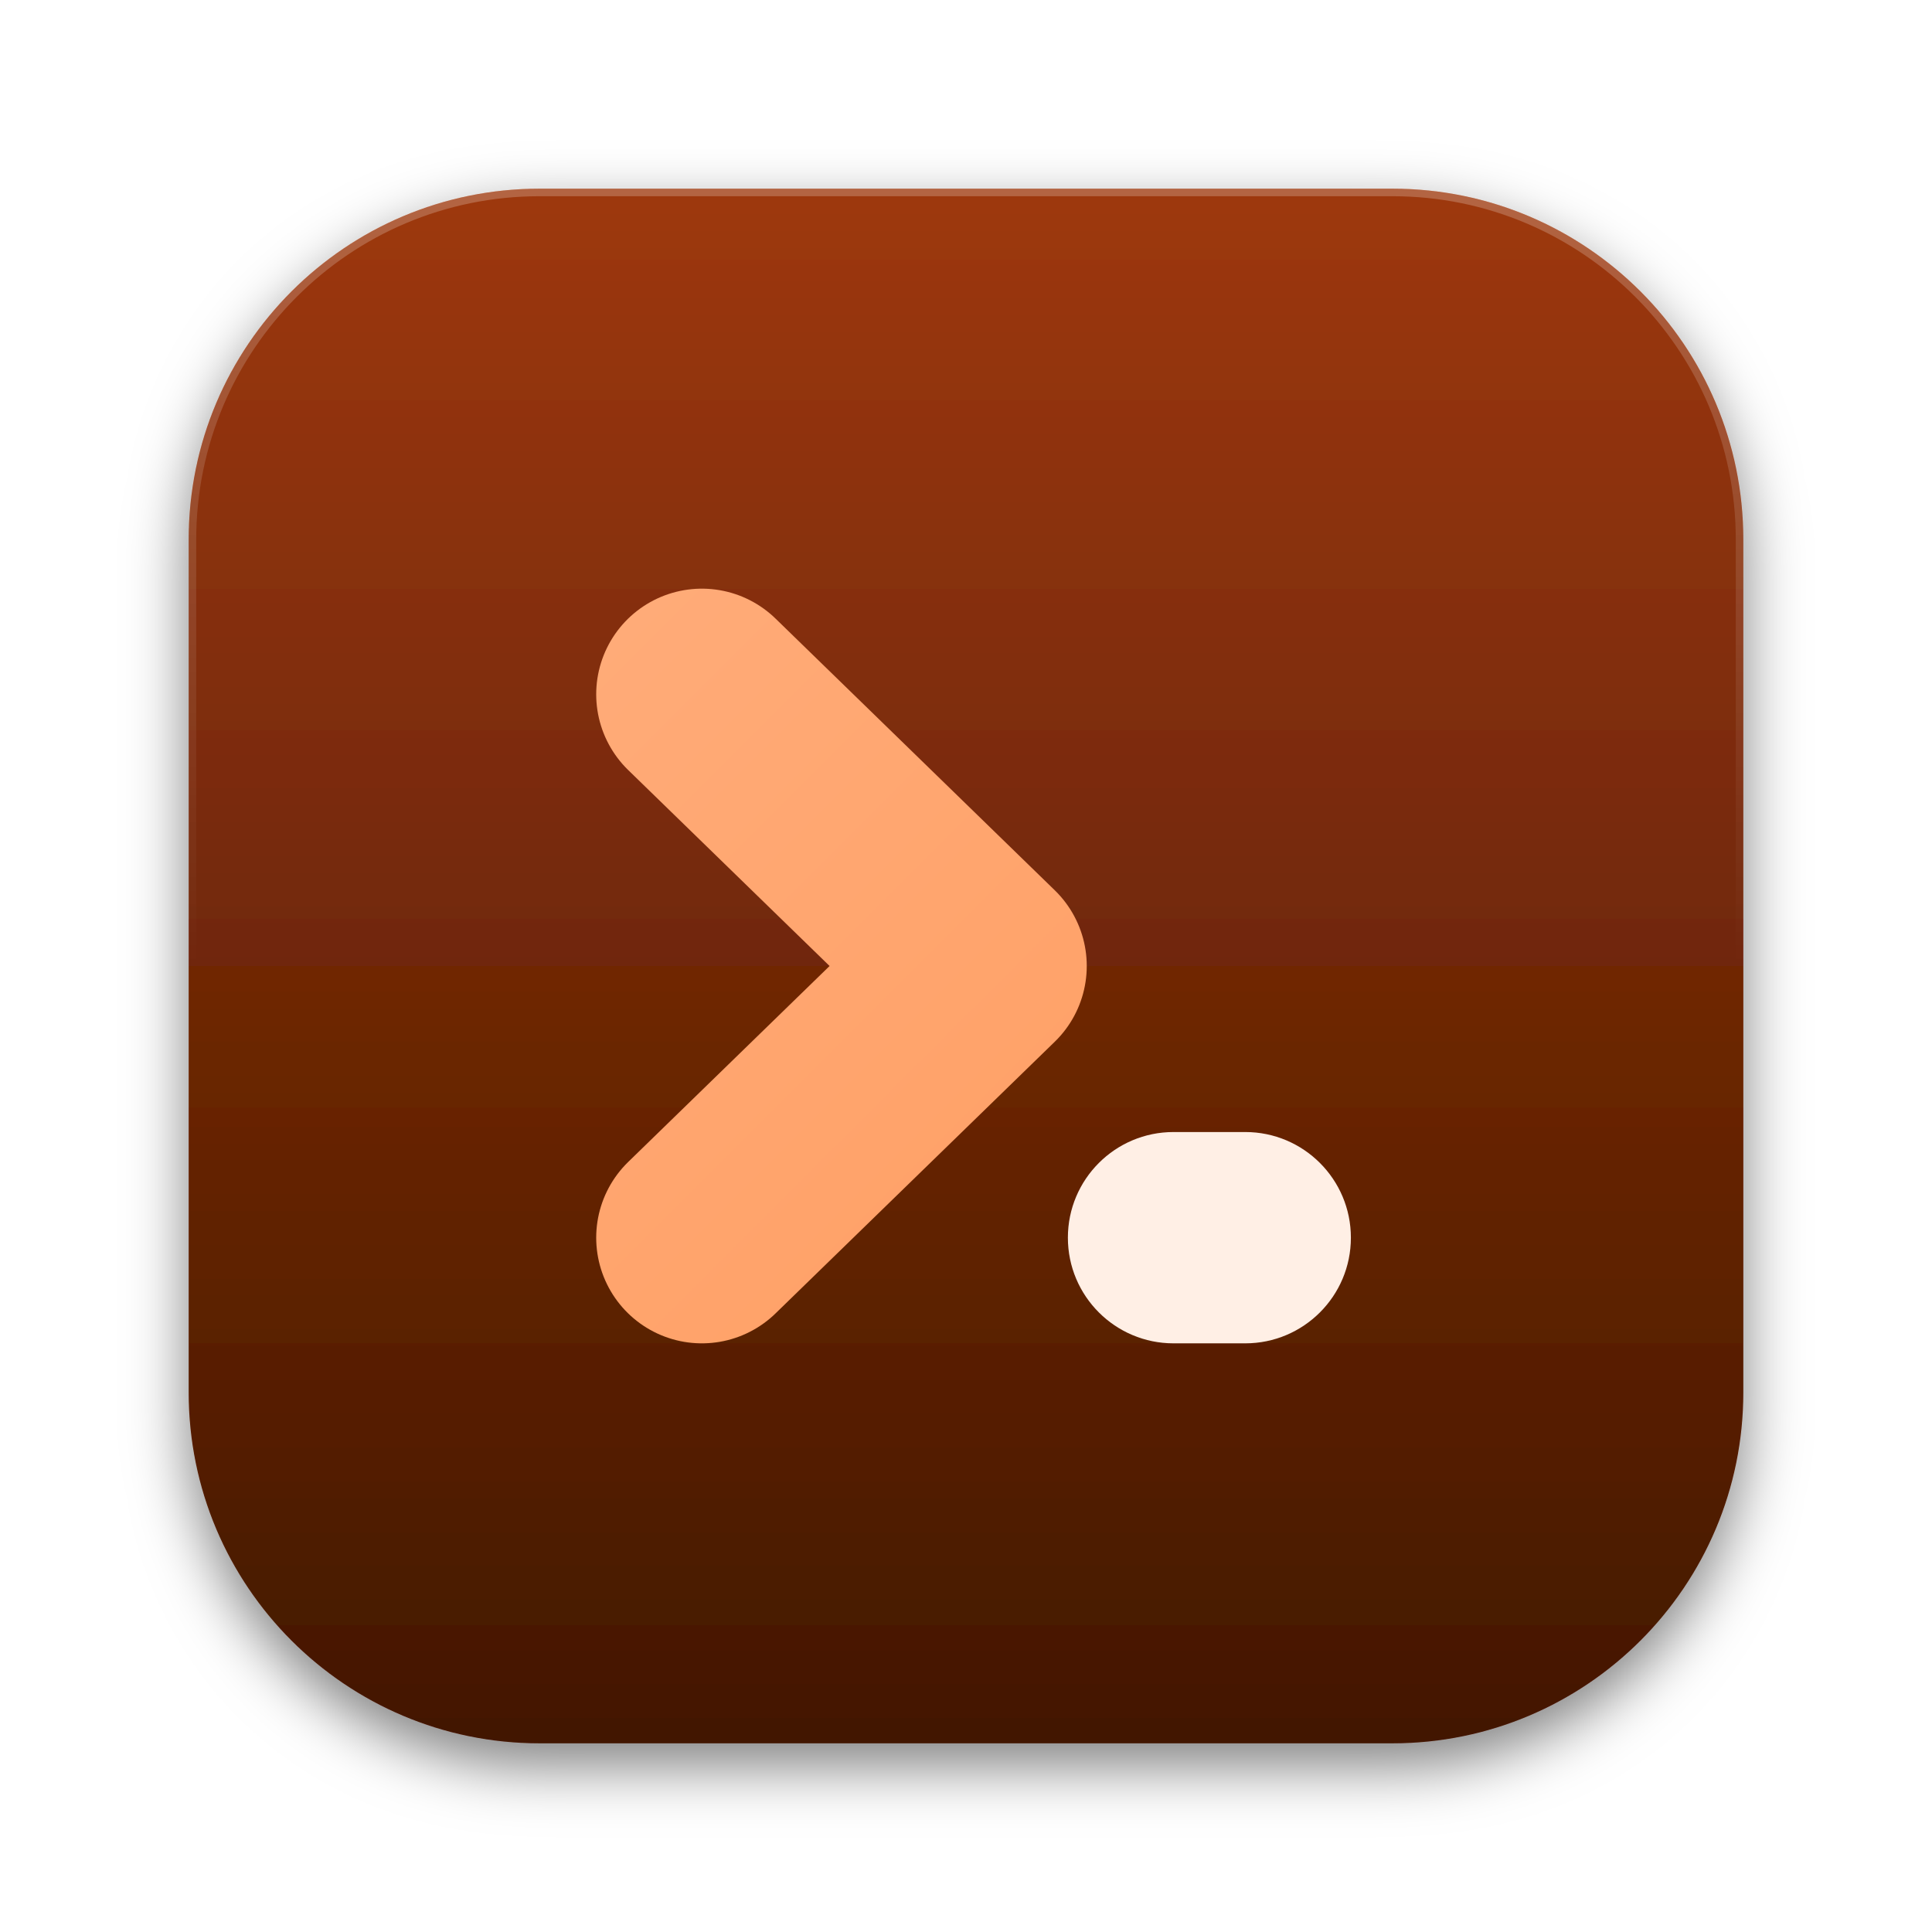
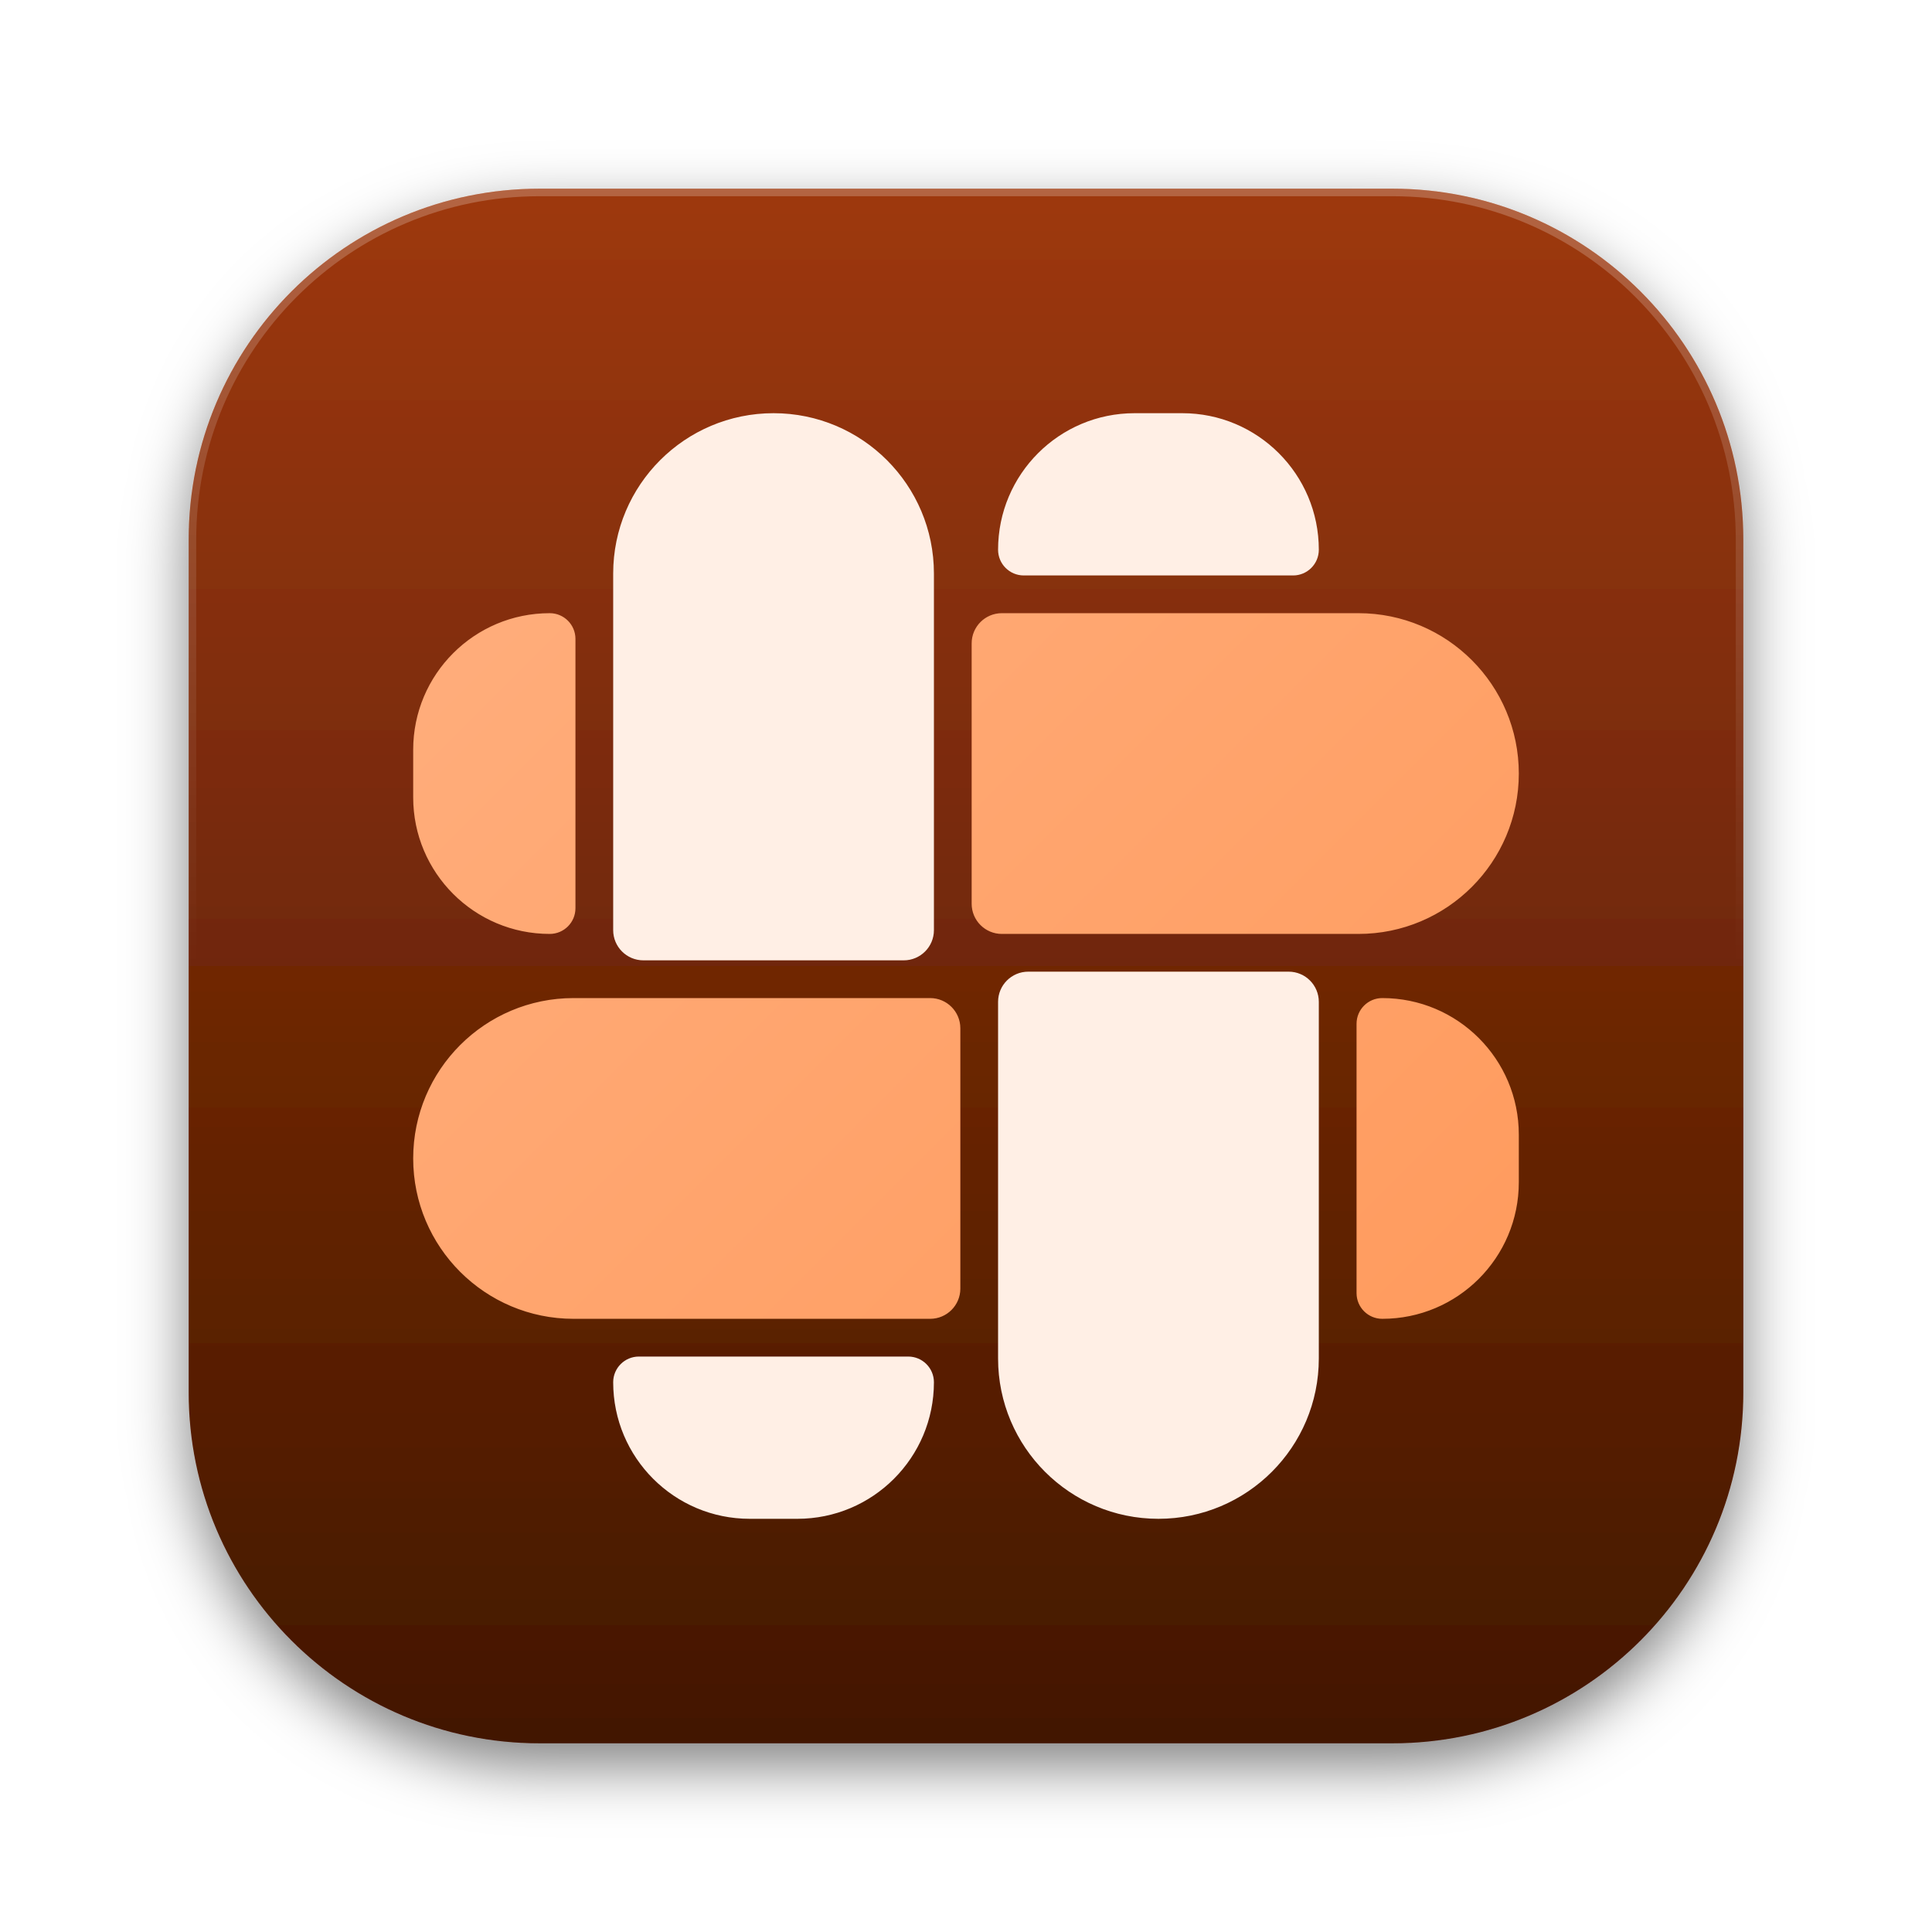
<svg xmlns="http://www.w3.org/2000/svg" width="1024" height="1024" viewBox="0 0 1024 1024">
  <defs>
    <linearGradient id="s1tintb" x1="0" y1="100" x2="0" y2="924" gradientUnits="userSpaceOnUse">
      <stop offset="0" stop-color="#9e3809" stop-opacity="1" />
      <stop offset="1" stop-color="#421704" stop-opacity="1" />
    </linearGradient>
    <linearGradient id="s1tintt" x1="250" y1="250" x2="774" y2="774" gradientUnits="userSpaceOnUse">
      <stop offset="0" stop-color="#ffae7d" />
      <stop offset="1" stop-color="#FF9A5C" />
    </linearGradient>
    <linearGradient id="s1tintr" x1="0" y1="0" x2="0" y2="1">
      <stop offset="0" stop-color="#fff" stop-opacity="0.22" />
      <stop offset="0.5" stop-color="#fff" stop-opacity="0" />
    </linearGradient>
    <filter id="s1tintsh" x="-20%" y="-20%" width="140%" height="140%">
      <feDropShadow dx="0" dy="12" stdDeviation="16" flood-color="#000" flood-opacity="0.5" />
    </filter>
  </defs>
  <rect x="100" y="100" width="824" height="824" rx="186" fill="url(#s1tintb)" filter="url(#s1tintsh)" />
  <rect x="102" y="102" width="820" height="820" rx="184" fill="none" stroke="url(#s1tintr)" stroke-width="4" />
-   <path d="M372 368 520 512 372 656" fill="none" stroke="url(#s1tintt)" stroke-width="112" stroke-linecap="round" stroke-linejoin="round" />
-   <rect x="566" y="600" width="150" height="112" rx="56" fill="#ffefe5" />
+   <path d="M410.0 219.0H410.0A85.0 85.0 0 0 1 495.0 304.0V493.0A16 16 0 0 1 479.0 509.0H341.0A16 16 0 0 1 325.0 493.0V304.0A85.0 85.0 0 0 1 410.0 219.0ZM338.624 719.0H481.376A13.624 13.624 0 0 1 495.0 732.624V732.624A72.376 72.376 0 0 1 422.624 805.0H397.376A72.376 72.376 0 0 1 325.0 732.624V732.624A13.624 13.624 0 0 1 338.624 719.0ZM601.376 219.0H626.624A72.376 72.376 0 0 1 699.0 291.376V291.376A13.624 13.624 0 0 1 685.376 305.0H542.624A13.624 13.624 0 0 1 529.0 291.376V291.376A72.376 72.376 0 0 1 601.376 219.0ZM545.0 515.0H683.0A16 16 0 0 1 699.0 531.0V720.0A85.0 85.0 0 0 1 614.0 805.0H614.0A85.0 85.0 0 0 1 529.0 720.0V531.0A16 16 0 0 1 545.0 515.0Z" fill="#ffefe5" />
+   <path d="M291.376 325.0H291.376A13.624 13.624 0 0 1 305.0 338.624V481.376A13.624 13.624 0 0 1 291.376 495.0H291.376A72.376 72.376 0 0 1 219.0 422.624V397.376A72.376 72.376 0 0 1 291.376 325.0ZM531.0 325.0H720.0A85.0 85.0 0 0 1 805.0 410.0V410.0A85.0 85.0 0 0 1 720.0 495.0H531.0A16 16 0 0 1 515.0 479.0V341.0A16 16 0 0 1 531.0 325.0ZM304.0 529.0H493.0A16 16 0 0 1 509.0 545.0V683.0A16 16 0 0 1 493.0 699.0H304.0A85.0 85.0 0 0 1 219.0 614.0V614.0A85.0 85.0 0 0 1 304.0 529.0ZM732.624 529.0H732.624A72.376 72.376 0 0 1 805.0 601.376V626.624A72.376 72.376 0 0 1 732.624 699.0H732.624A13.624 13.624 0 0 1 719.0 685.376V542.624A13.624 13.624 0 0 1 732.624 529.0Z" fill="url(#s1tintt)" />
</svg>
